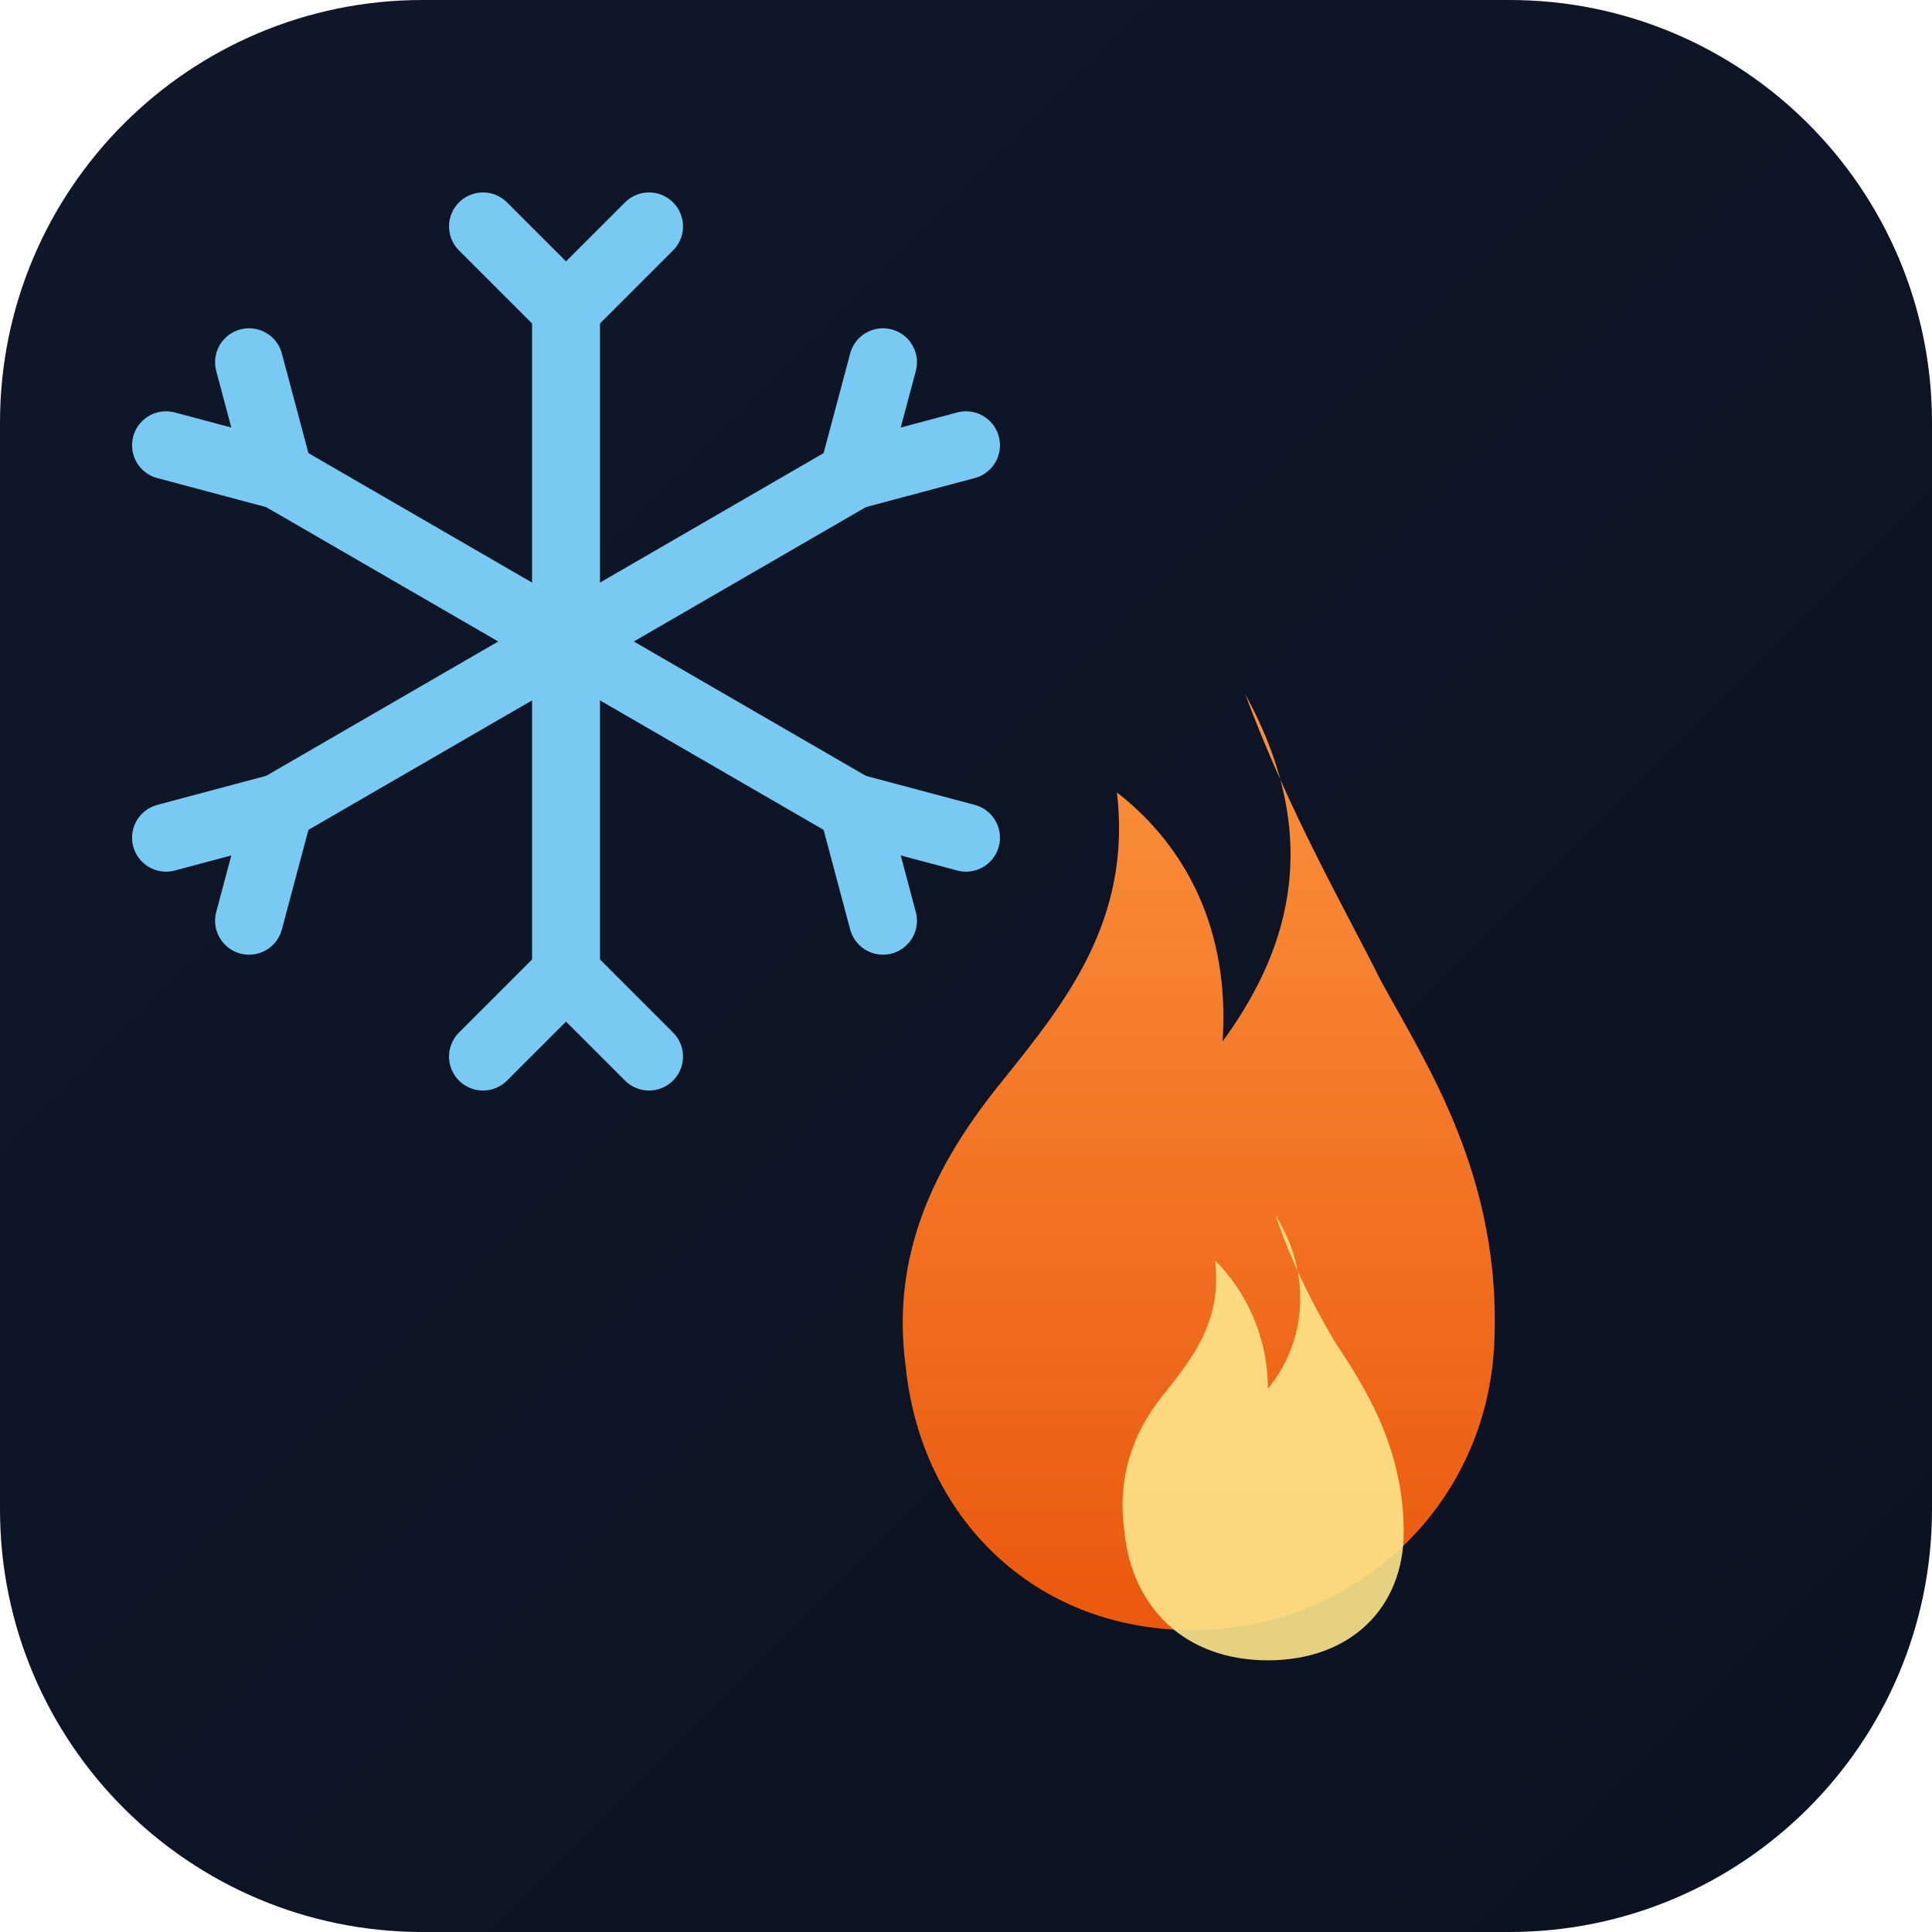
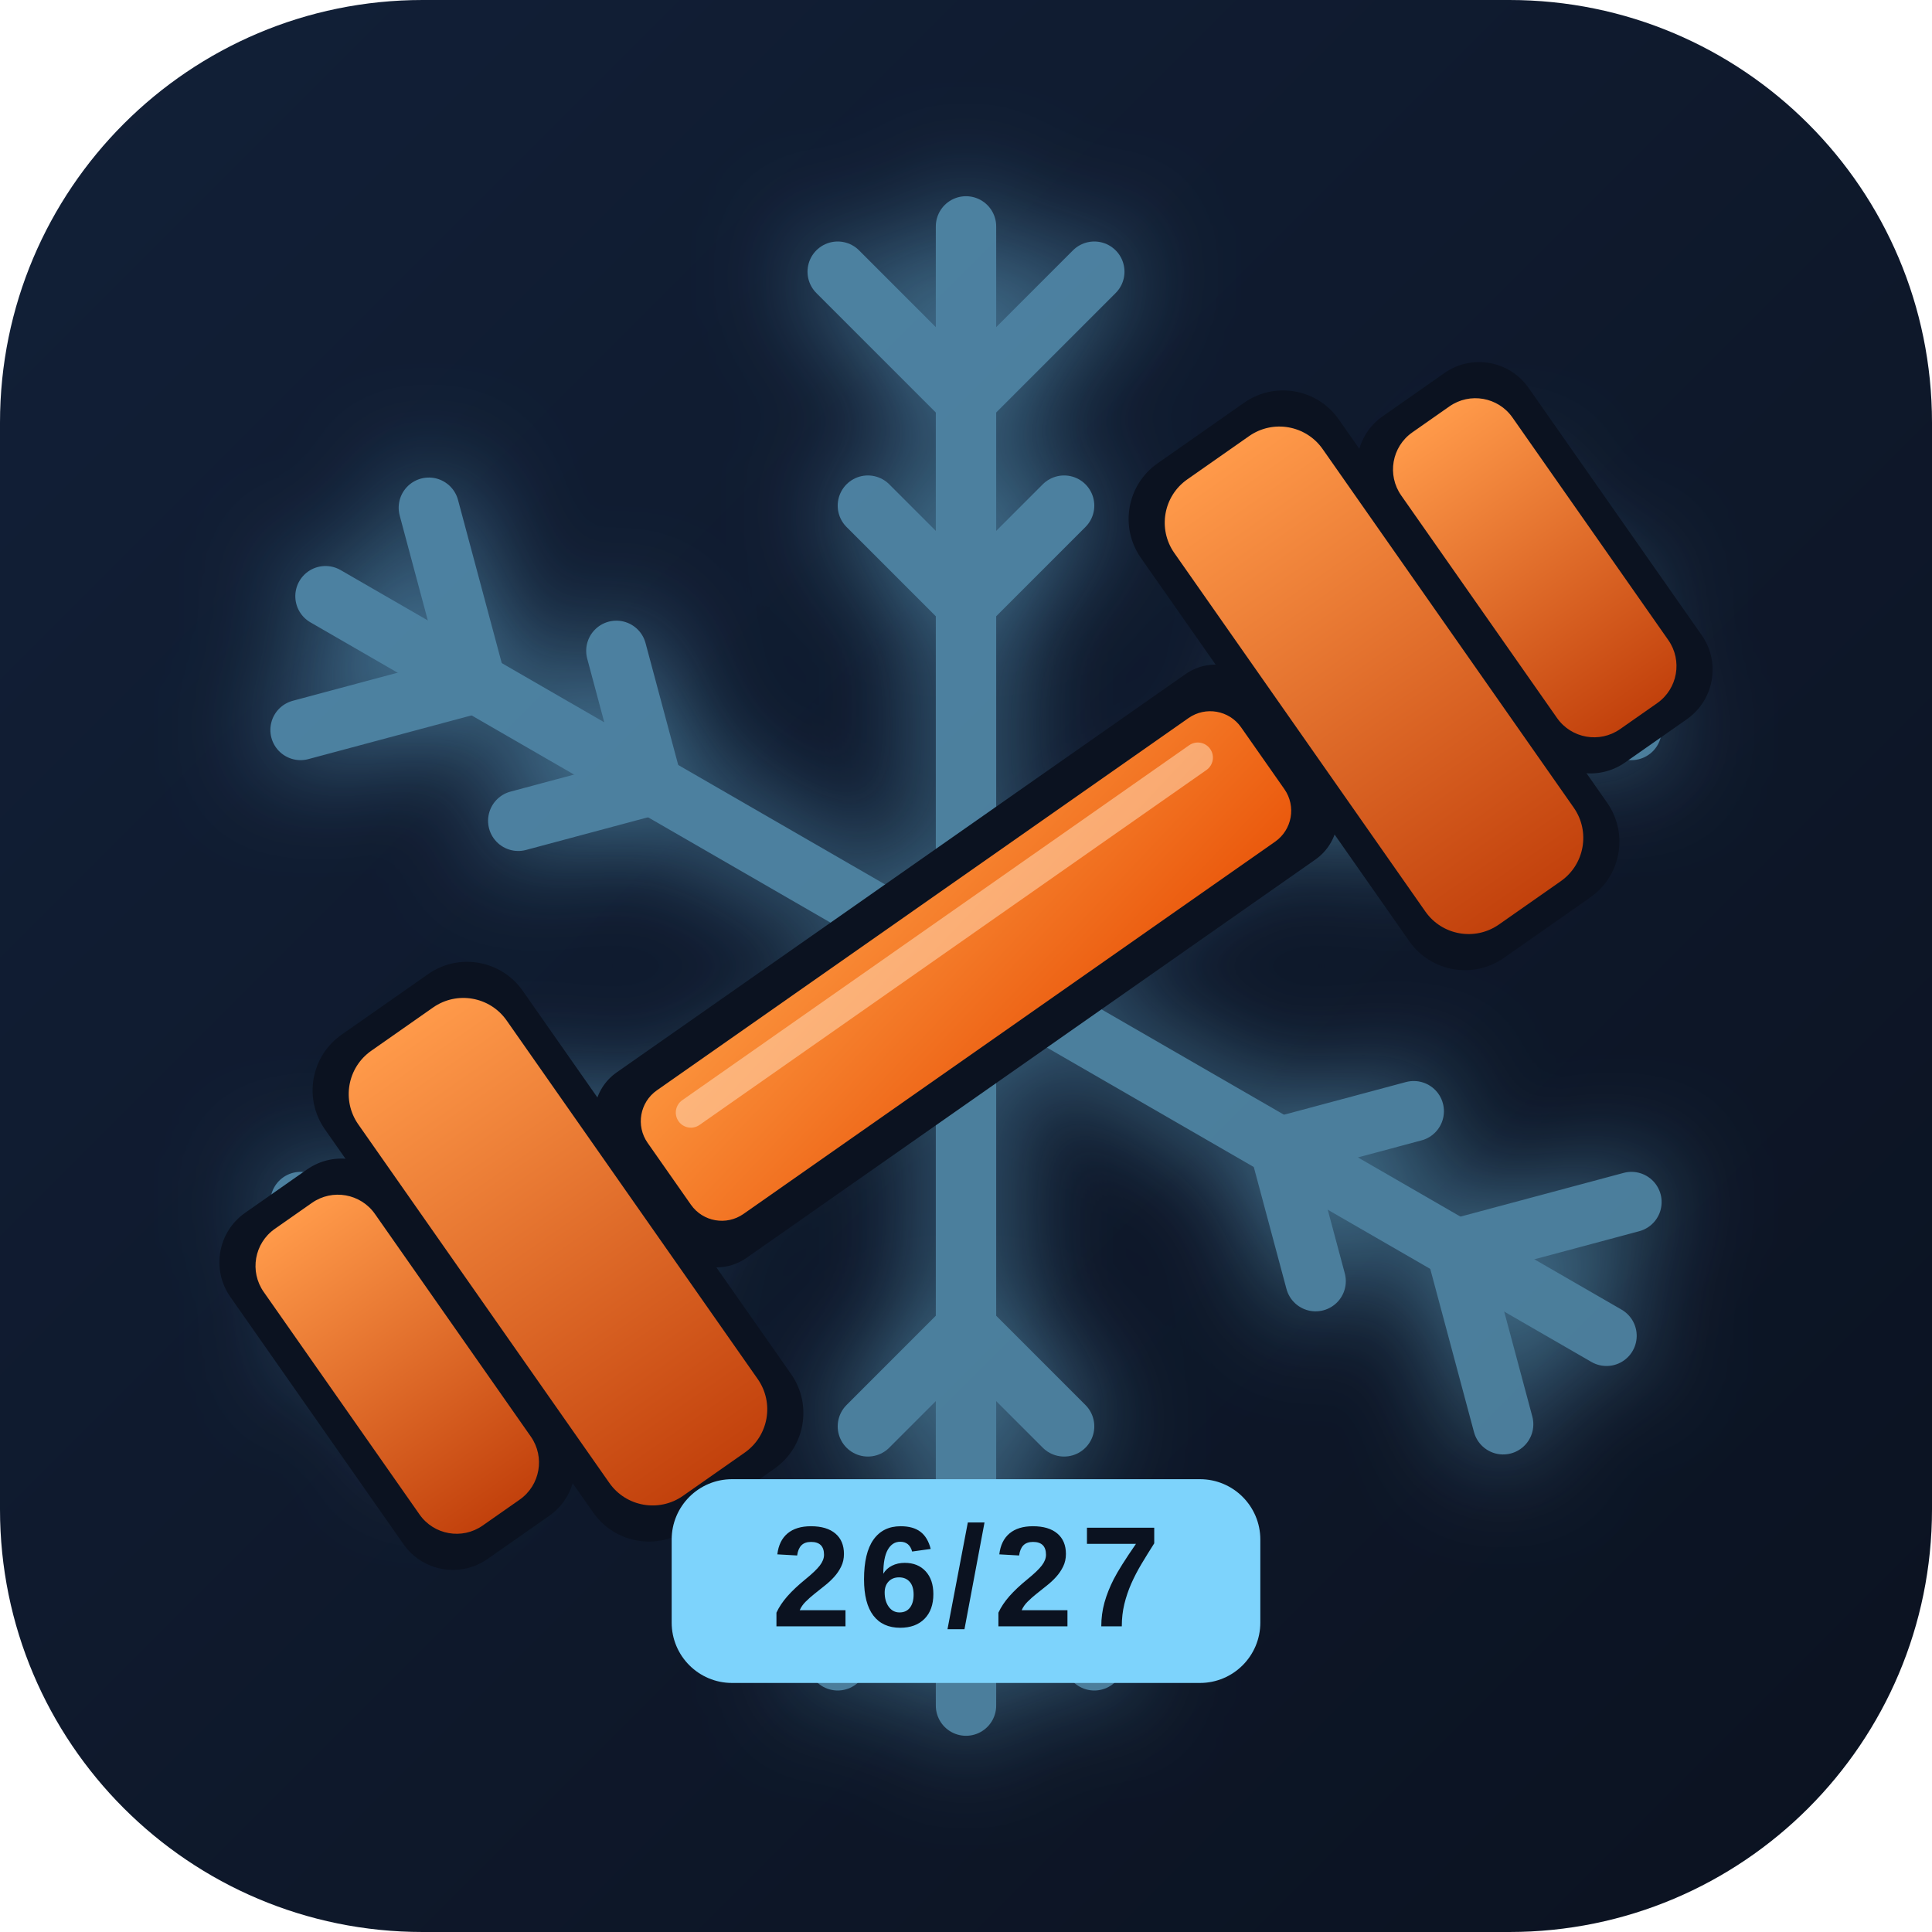
<svg xmlns="http://www.w3.org/2000/svg" viewBox="0 0 512 512">
  <defs>
    <linearGradient id="bg" x1="0" y1="0" x2="1" y2="1">
-       <stop offset="0" stop-color="#0f172a" />
+       <stop offset="0" stop-color="#122038" />
      <stop offset="1" stop-color="#0b1220" />
    </linearGradient>
-     <linearGradient id="flame" x1="0" y1="1" x2="0" y2="0">
-       <stop offset="0" stop-color="#ea580c" />
-       <stop offset="1" stop-color="#fb923c" />
+     <linearGradient id="bar" x1="0" y1="0" x2="1" y2="1">
+       <stop offset="0" stop-color="#fb923c" />
+       <stop offset="1" stop-color="#ea580c" />
    </linearGradient>
+     <linearGradient id="plate" x1="0" y1="0" x2="0" y2="1">
+       <stop offset="0" stop-color="#ff9a4a" />
+       <stop offset="1" stop-color="#c2410c" />
+     </linearGradient>
+     <filter id="glow" x="-30%" y="-30%" width="160%" height="160%">
+       <feGaussianBlur stdDeviation="14" result="b" />
+       <feMerge>
+         <feMergeNode in="b" />
+         <feMergeNode in="SourceGraphic" />
+       </feMerge>
+     </filter>
  </defs>
-   <rect width="512" height="512" fill="url(#bg)" rx="112" />
-   <g stroke="#7dd3fc" stroke-width="18" stroke-linecap="round" fill="none" opacity="0.95" transform="translate(150 170)">
-     <line x1="0" y1="-88" x2="0" y2="88" />
-     <line x1="-76" y1="-44" x2="76" y2="44" />
-     <line x1="-76" y1="44" x2="76" y2="-44" />
-     <path d="M0 -88 l-22 -22 M0 -88 l22 -22 M0 88 l-22 22 M0 88 l22 22" />
-     <path d="M-76 -44 l-30 -8 M-76 -44 l-8 -30 M76 44 l30 8 M76 44 l8 30" />
-     <path d="M-76 44 l-30 8 M-76 44 l-8 30 M76 -44 l30 -8 M76 -44 l8 -30" />
+   <rect width="512" height="512" rx="112" fill="url(#bg)" />
+   <g transform="translate(256 256)" stroke="#7dd3fc" stroke-width="16" stroke-linecap="round" fill="none" opacity="0.55" filter="url(#glow)">
+     <g id="arm">
+       <line x1="0" y1="0" x2="0" y2="-196" />
+       <path d="M0 -150 l-34 -34 M0 -150 l34 -34 M0 -96 l-26 -26 M0 -96 l26 -26" />
+     </g>
+     <use href="#arm" transform="rotate(60)" />
+     <use href="#arm" transform="rotate(120)" />
+     <use href="#arm" transform="rotate(180)" />
+     <use href="#arm" transform="rotate(240)" />
+     <use href="#arm" transform="rotate(300)" />
  </g>
-   <path fill="url(#flame)" d="M330 184c22 40 10 70-6 92 2-30-10-52-28-66 4 34-14 56-30 76-18 22-30 46-26 76 4 40 34 70 76 70s78-32 80-76c2-44-18-74-30-96-10-20-24-44-36-76z" />
-   <path fill="#fde68a" opacity="0.9" d="M338 322c10 16 8 34-2 46 0-14-6-26-14-34 2 16-6 26-14 36-8 10-12 22-10 36 2 20 16 34 38 34s36-14 36-34c0-22-10-38-18-50-6-10-12-22-16-34z" />
+   <g transform="rotate(-35 256 256)">
+     <g fill="#0b1220">
+       <rect x="150" y="226" width="212" height="60" rx="14" />
+       <rect x="92" y="176" width="64" height="160" rx="18" />
+       <rect x="356" y="176" width="64" height="160" rx="18" />
+       <rect x="46" y="200" width="52" height="112" rx="16" />
+       <rect x="414" y="200" width="52" height="112" rx="16" />
+     </g>
+     <rect x="160" y="236" width="192" height="40" rx="10" fill="url(#bar)" />
+     <rect x="100" y="184" width="48" height="144" rx="14" fill="url(#plate)" />
+     <rect x="364" y="184" width="48" height="144" rx="14" fill="url(#plate)" />
+     <rect x="54" y="208" width="36" height="96" rx="12" fill="url(#plate)" />
+     <rect x="422" y="208" width="36" height="96" rx="12" fill="url(#plate)" />
+     <rect x="170" y="242" width="172" height="8" rx="4" fill="#ffd0a8" opacity="0.6" />
+   </g>
+   <g>
+     <rect x="178" y="392" width="156" height="54" rx="16" fill="#7dd3fc" />
+     <text x="256" y="431" text-anchor="middle" font-family="Arial Narrow, Arial, Helvetica, sans-serif" font-weight="900" font-size="38" letter-spacing="2" fill="#0b1220">26/27</text>
+   </g>
</svg>
